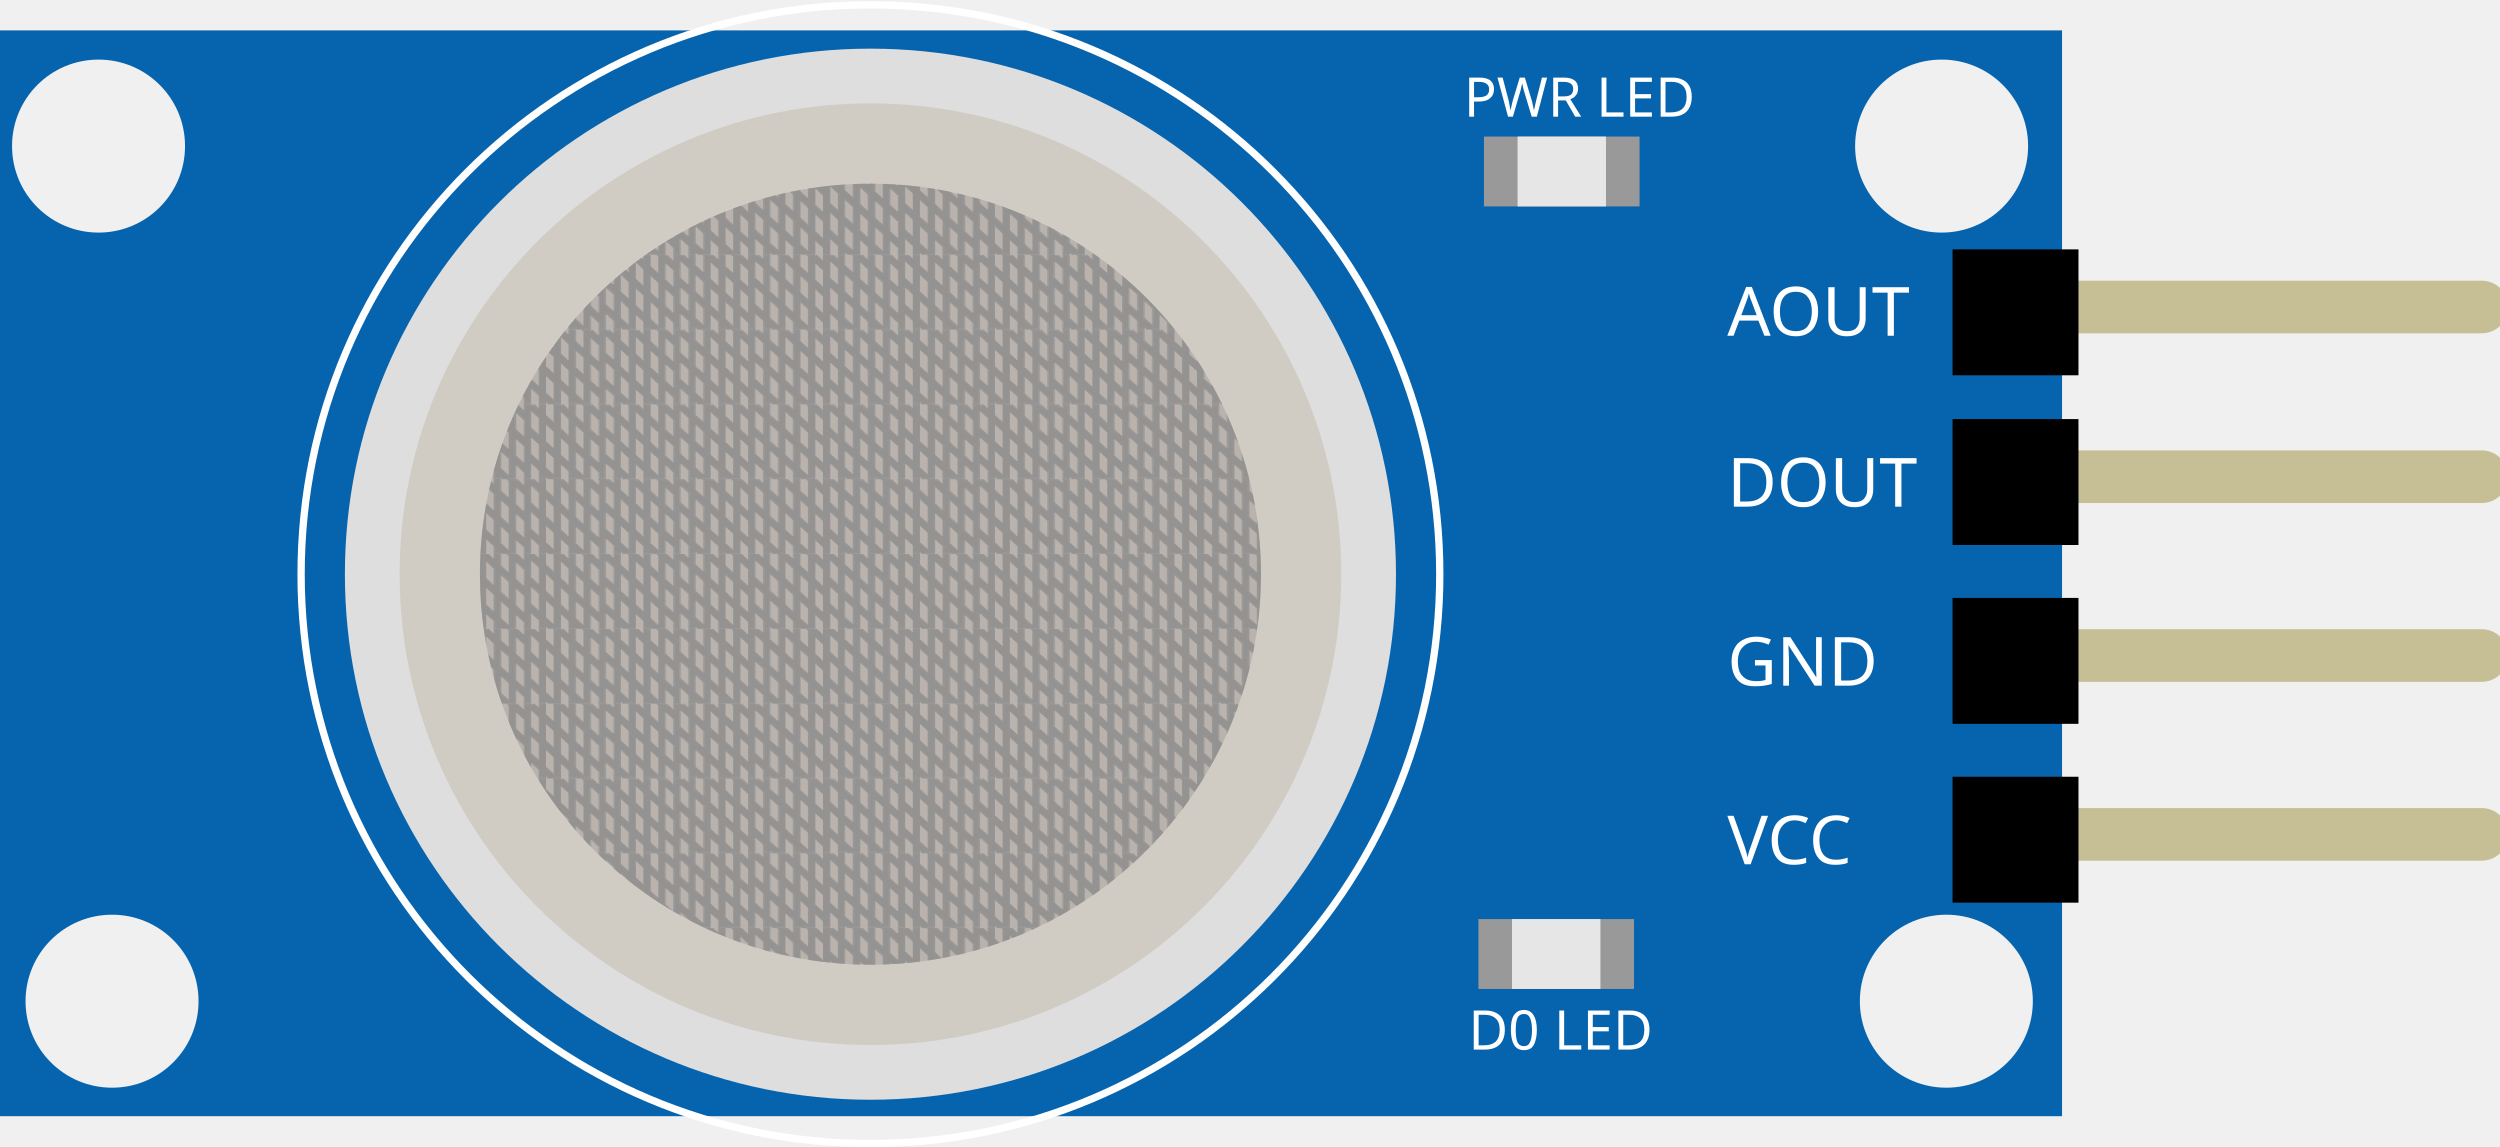
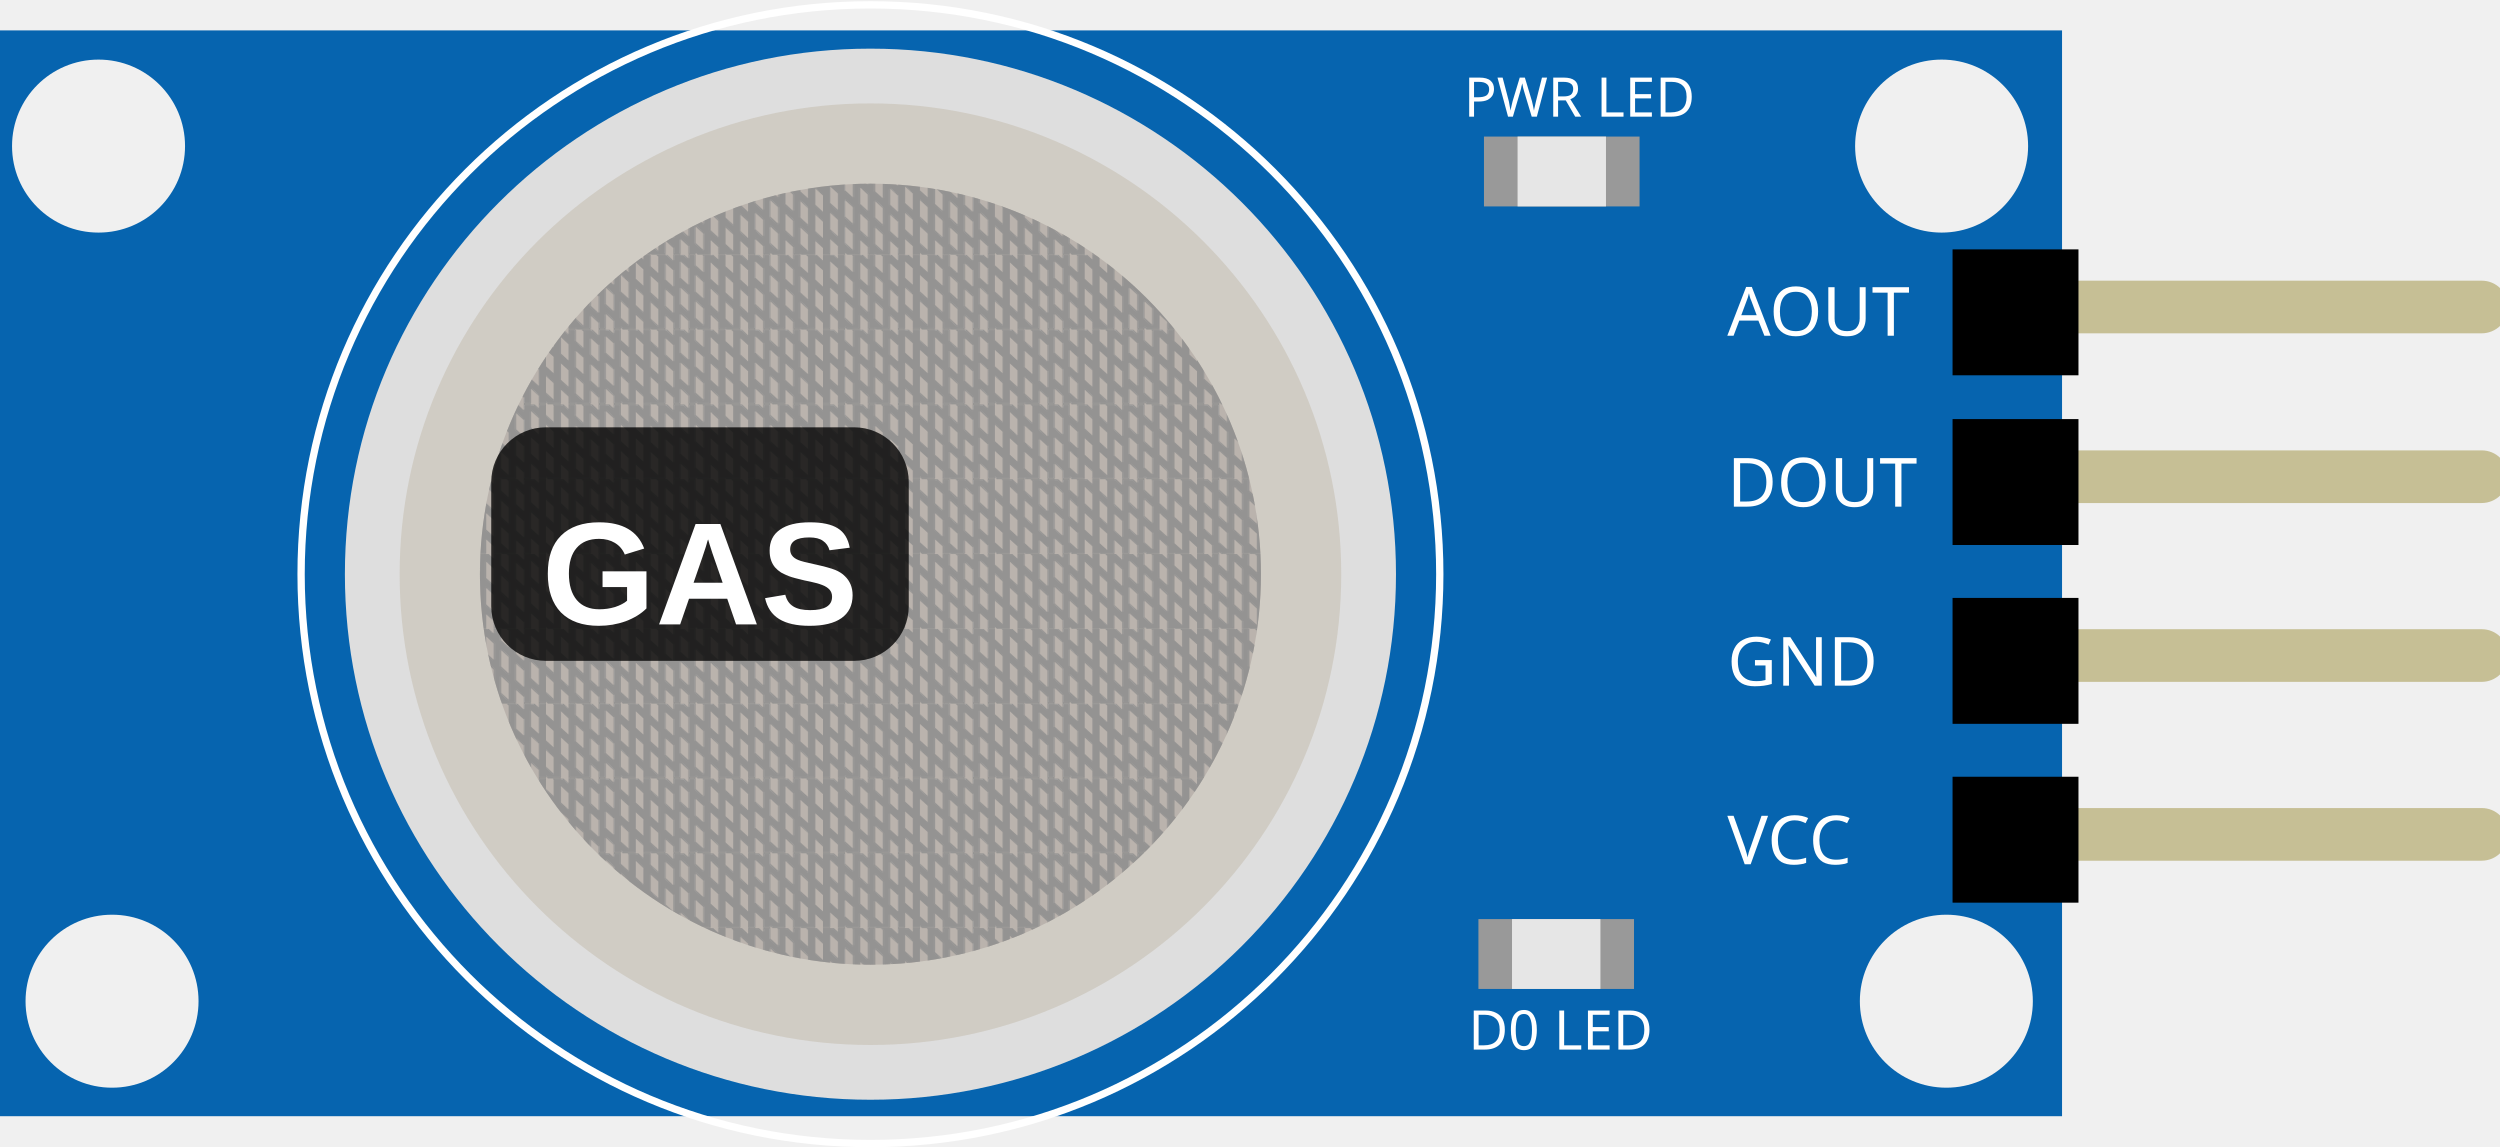
<svg xmlns="http://www.w3.org/2000/svg" xmlns:xlink="http://www.w3.org/1999/xlink" width="36.232mm" height="16.617mm" fill-rule="evenodd" version="1.1" viewBox="0 0 137 59.5">
  <defs>
    <pattern id="a" width="4.1" height="4.1" patternUnits="userSpaceOnUse">
      <path d="m0 0v4.09h0.4v-0.85l0.42 0.381v0.469h0.4v-0.1l0.109 0.1h0.711v-0.799l0.42 0.379v0.42h0.398v-0.049l0.055 0.049h0.766v-0.75l0.42 0.381v0.369h0.4v-4.09h-0.4v0.311l-0.334-0.311h-0.598l0.111 0.1v0.9l-0.42-0.379v-0.621h-0.398v0.25l-0.277-0.25h-0.6l0.057 0.051v0.9l-0.42-0.381v-0.57h-0.4v0.201l-0.223-0.201zm0.4 0.359 0.42 0.381v0.9l-0.42-0.381zm1.64 0.051 0.42 0.391v0.889l-0.42-0.379zm1.64 0.06 0.42 0.379v0.891l-0.42-0.381zm-2.46 0.639 0.42 0.381v0.9l-0.42-0.381zm1.64 0.051 0.42 0.381v0.898l-0.42-0.379zm-2.46 0.641 0.42 0.379v0.9l-0.42-0.379zm1.64 0.049 0.42 0.381v0.9l-0.42-0.381zm1.64 0.051 0.42 0.379v0.9l-0.42-0.379zm-2.46 0.65 0.42 0.379v0.9l-0.42-0.379zm1.64 0.049 0.42 0.381v0.9l-0.42-0.381z" fill="#949392" />
    </pattern>
    <g id="pin">
      <path fill="#c6bf95" d="m29 4.6c0.382 0 0.748-0.152 1.02-0.422s0.422-0.636 0.422-1.02v-1e-3c0-0.382-0.152-0.748-0.422-1.02s-0.636-0.422-1.02-0.422h-26.1c-0.234 0-0.423 0.189-0.423 0.423v2.04c0 0.234 0.189 0.423 0.423 0.423h26.1z" />
      <rect x="0" y="0" width="6.9" height="6.9" />
    </g>
  </defs>
  <path d="m113 0h-113v59.5h113zm-1.6 53.2c0 2.62-2.12 4.74-4.74 4.74s-4.74-2.12-4.74-4.74c0-2.62 2.12-4.74 4.74-4.74s4.74 2.12 4.74 4.74zm-110 0c0 2.62 2.12 4.74 4.74 4.74 2.62 0 4.74-2.12 4.74-4.74 0-2.62-2.12-4.74-4.74-4.74-2.62 0-4.74 2.12-4.74 4.74zm105-51.6c2.62 0 4.74 2.12 4.74 4.74 0 2.62-2.12 4.74-4.74 4.74s-4.74-2.12-4.74-4.74c0-2.62 2.12-4.74 4.74-4.74zm-101 0c-2.62 0-4.74 2.12-4.74 4.74 0 2.62 2.12 4.74 4.74 4.74 2.62 0 4.74-2.12 4.74-4.74 0-2.62-2.12-4.74-4.74-4.74z" fill="#0664af" />
  <use xlink:href="#pin" x="107" y="12" />
  <use xlink:href="#pin" x="107" y="21.3" />
  <use xlink:href="#pin" x="107" y="31.1" />
  <use xlink:href="#pin" x="107" y="40.9" />
  <circle cx="47.7" cy="29.8" r="31.2" fill="none" stroke="#fff" stroke-width=".4px" />
  <circle cx="47.7" cy="29.8" r="28.8" fill="#dedede" />
  <circle cx="47.7" cy="29.8" r="25.8" fill="#d0ccc4" />
  <circle cx="47.7" cy="29.8" r="21.4" fill="#bab3ad" />
  <circle cx="47.7" cy="29.8" r="21.4" fill="url(#a)" />
  <text fill="#ffffff" font-family="sans-serif" font-size="3.72px">
    <tspan x="94.656" y="16.729">AOUT</tspan>
    <tspan x="94.656" y="26.098">DOUT</tspan>
    <tspan x="94.656" y="35.911">GND</tspan>
    <tspan x="94.656" y="45.696">VCC</tspan>
  </text>
  <rect style="opacity:1;fill:#999999;stroke-width:1.575;paint-order:stroke markers fill" id="rect17" width="8.526" height="3.828" x="81.322" y="5.818" />
  <rect style="opacity:1;fill:#e6e6e6;stroke-width:2.056;paint-order:stroke markers fill" id="rect18" width="4.844" height="3.828" x="83.163" y="5.818" />
        false
        <rect style="fill:#999999;stroke-width:1.575;paint-order:stroke markers fill" id="rect17-9" width="8.526" height="3.828" x="81.018" y="48.7" />
  <rect style="fill:#e6e6e6;stroke-width:2.056;paint-order:stroke markers fill" id="rect18-0" width="4.844" height="3.828" x="82.859" y="48.7" />
        false
        <text fill="#ffffff" font-family="sans-serif" font-size="3px">
    <tspan x="80.213" y="4.727">PWR LED</tspan>
    <tspan x="80.464" y="55.852">D0 LED</tspan>
  </text>
+   <g id="e114">
+     <rect x="26.92" y="21.75" width="22.88" height="12.8" rx="3" fill="#000" fill-opacity=".78" />
+     <text x="38.36" y="32.55" text-anchor="middle" font-family="Arial,sans-serif" font-weight="bold" font-size="8" fill="#fff">GAS</text>
+   </g>
</svg>
